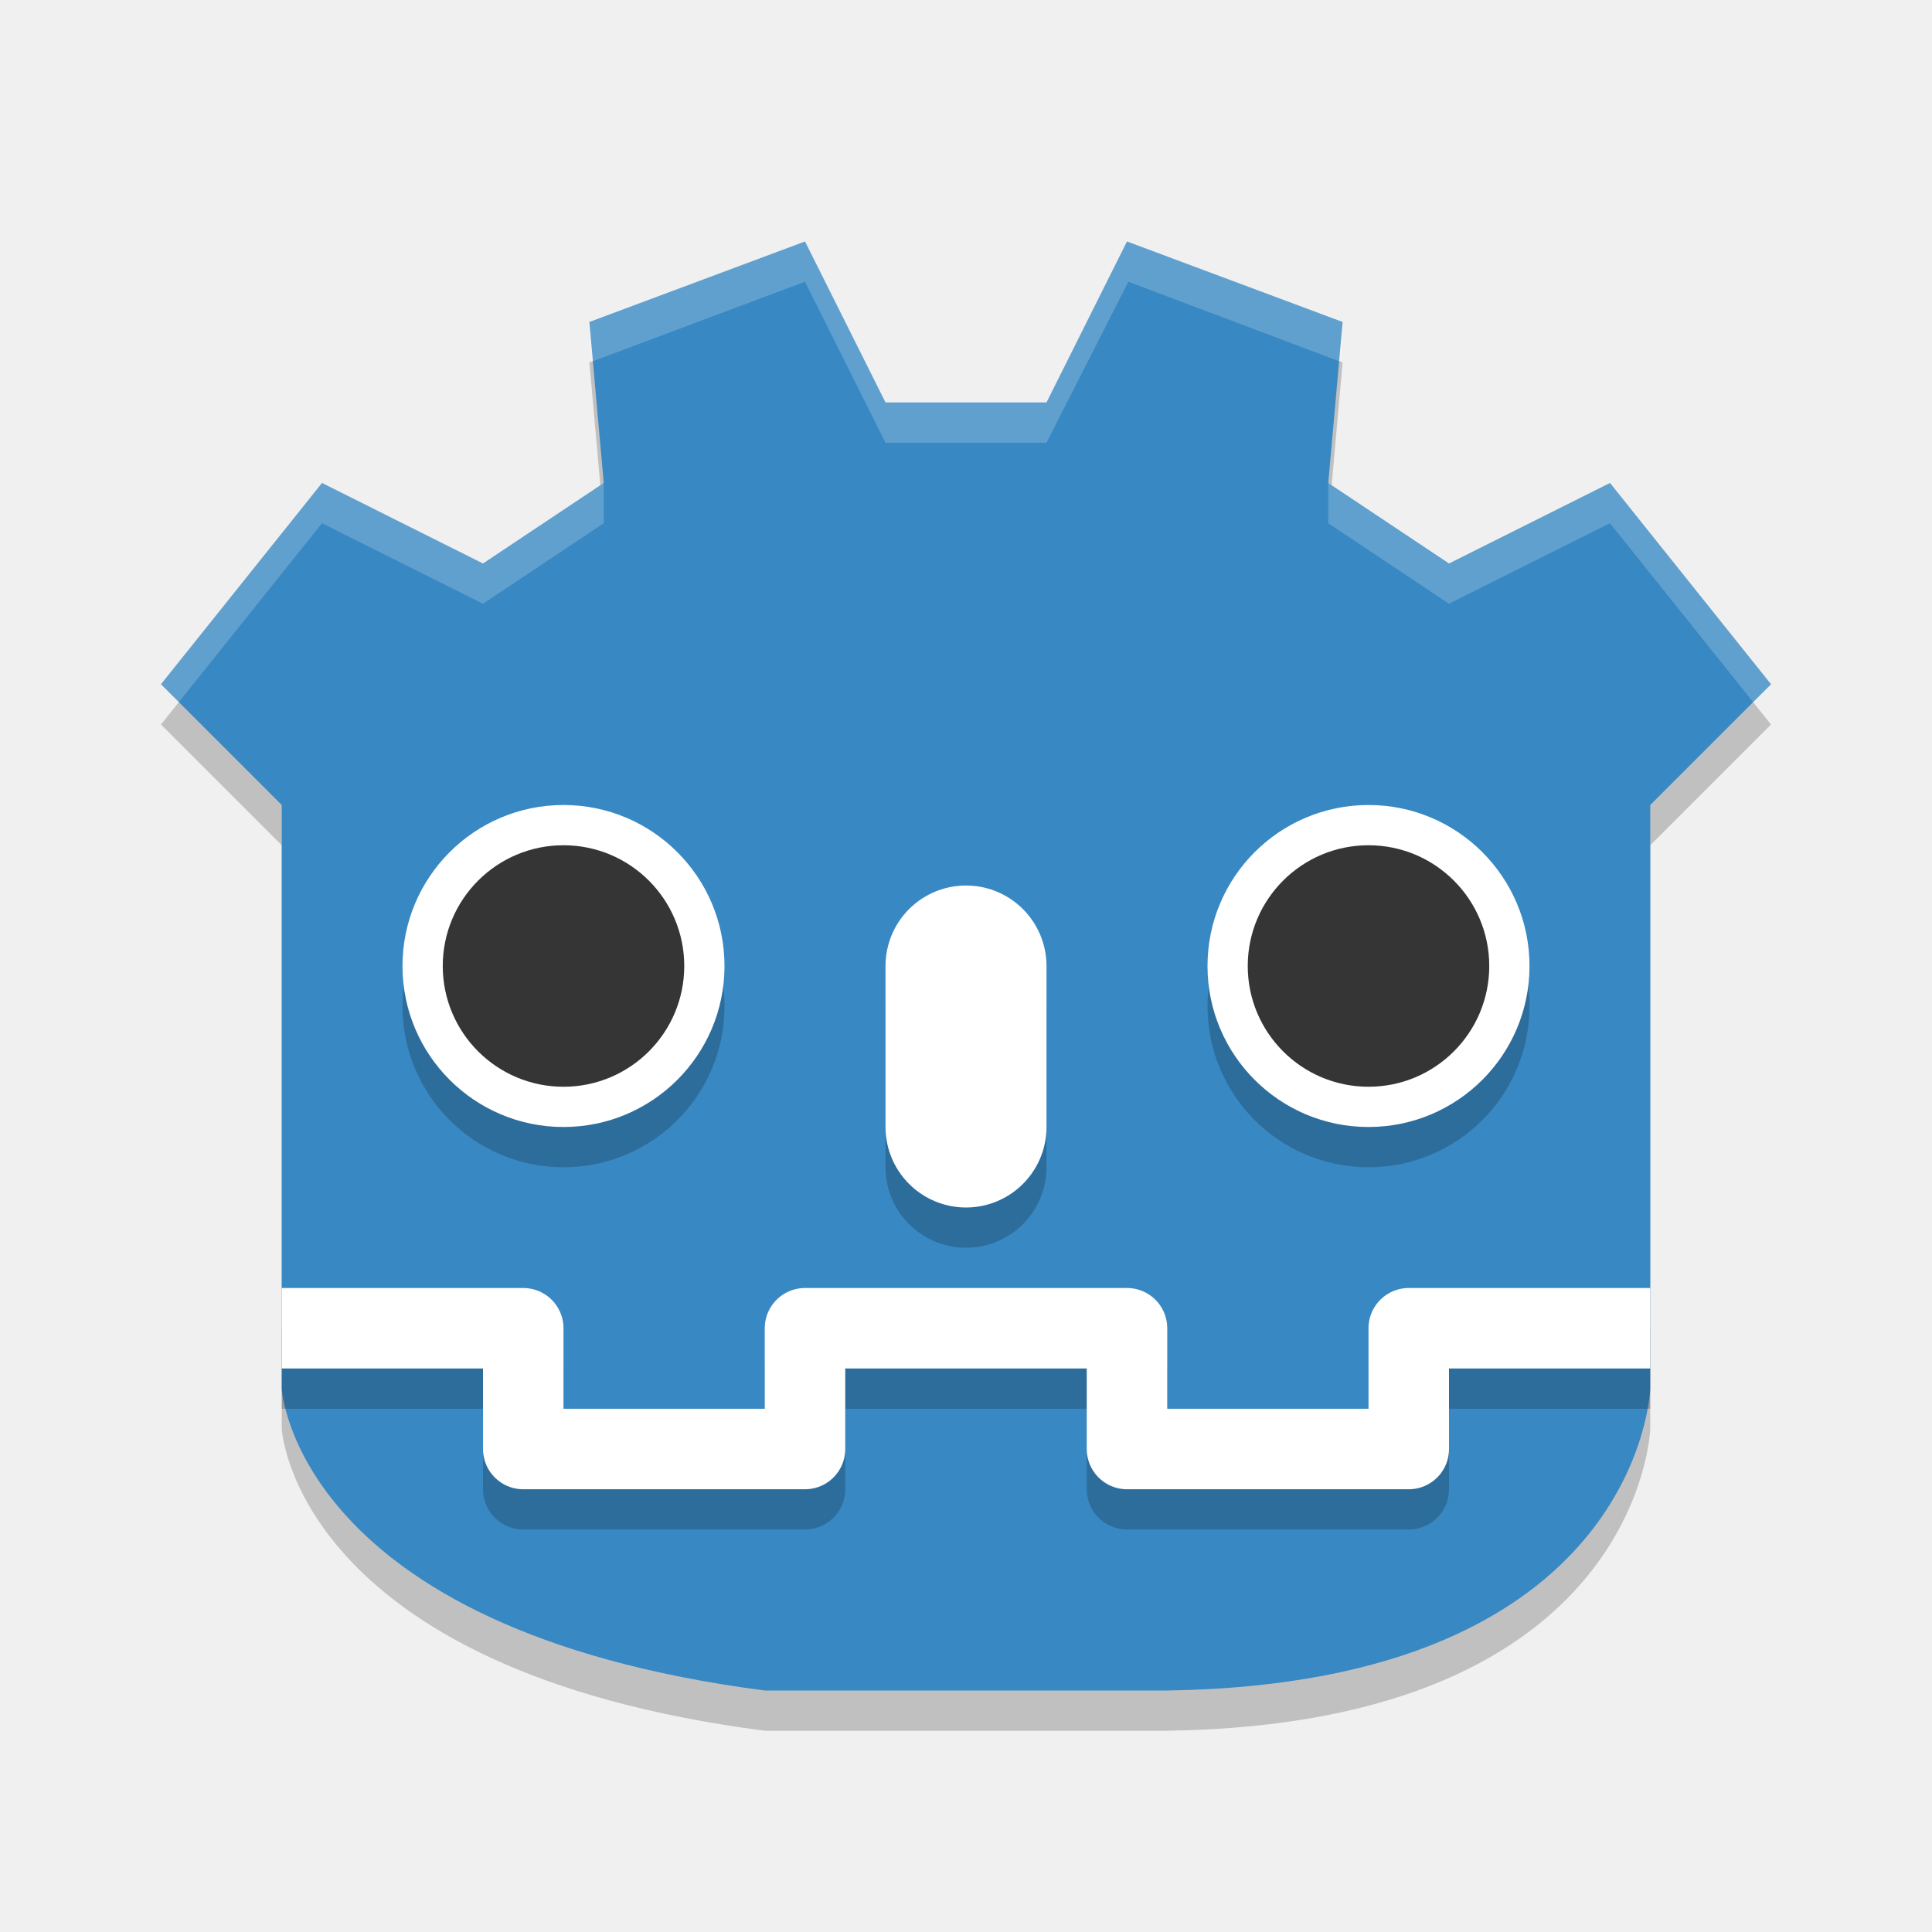
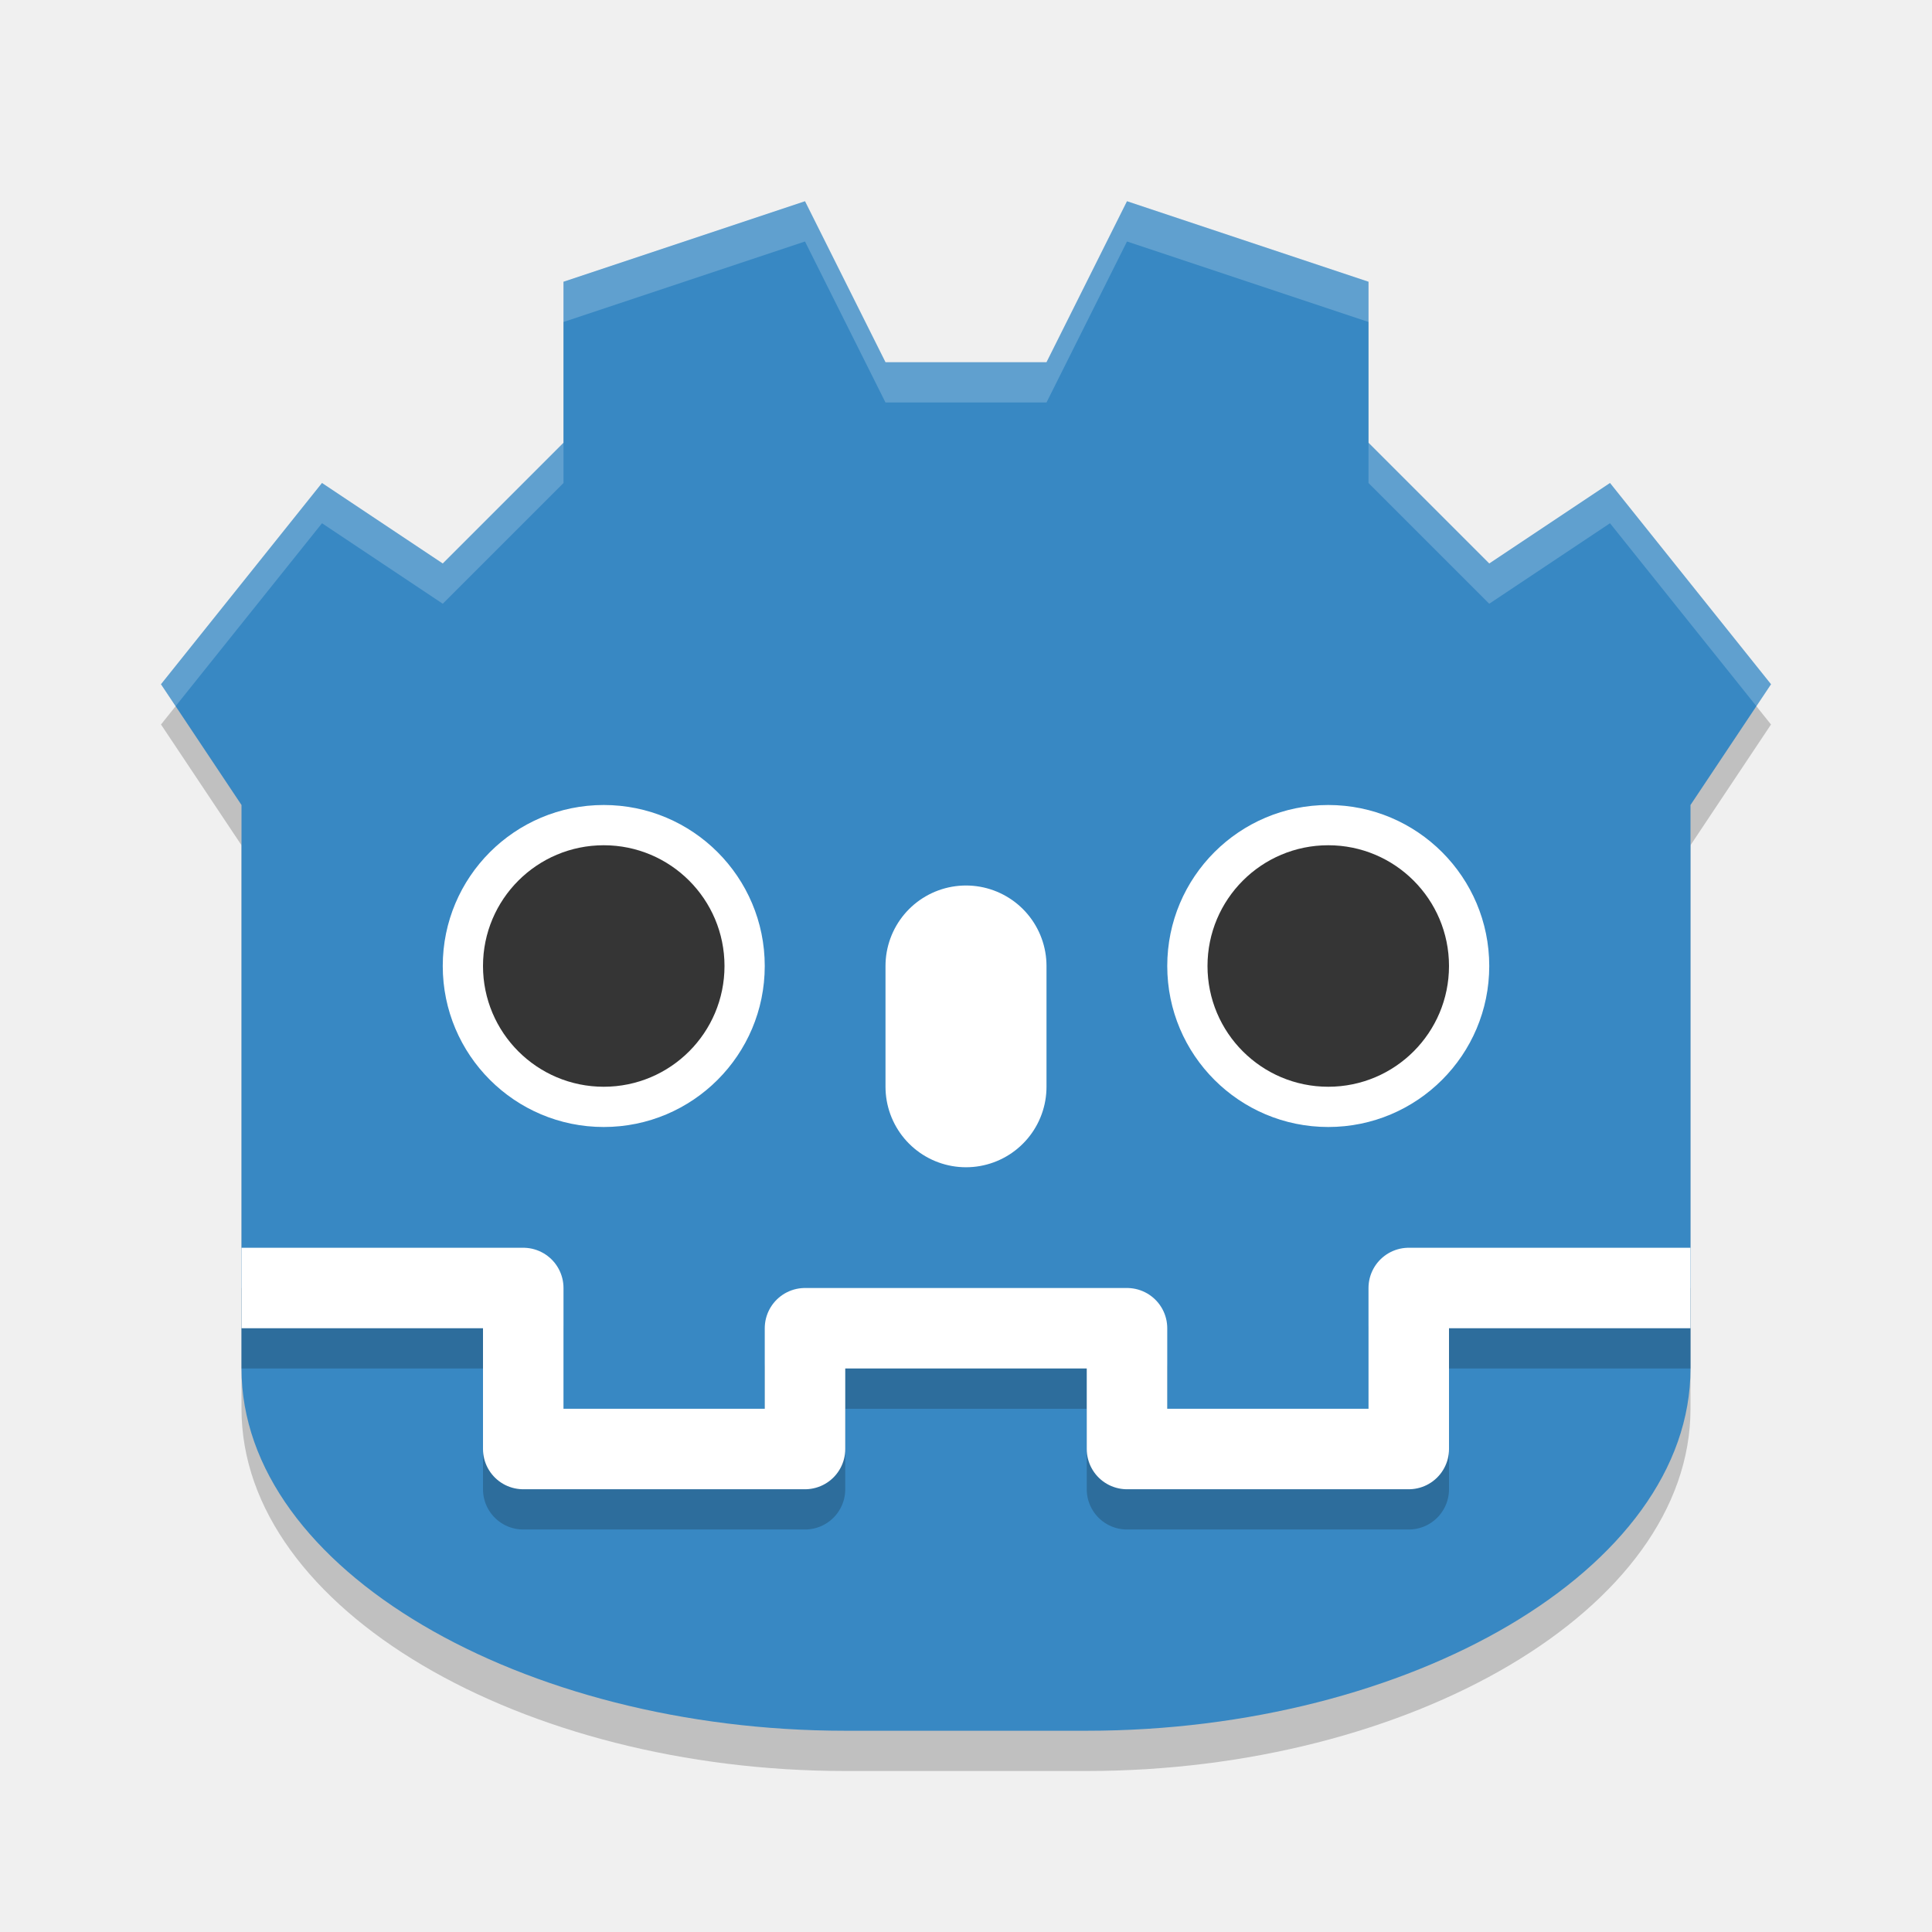
<svg xmlns="http://www.w3.org/2000/svg" width="48" height="48" version="1">
-   <g transform="translate(0,2)">
-     <path style="opacity:0.2" d="M 19,41 C 7.322,39.486 7,33.5 7,33.5 V 19 L 4,16 8,11 12,13 15,11 14.643,7 20,5 22,9 H 26 L 28,5 33.357,7 33,11 36,13 40,11 44,16 41,19 V 33.5 C 41,33.5 40.774,40.829 29,41 Z" />
-     <path style="fill:#3888c3" d="M 19,40 C 7.322,38.486 7,32.5 7,32.5 V 18 L 4,15 8,10 12,12 15,10 14.643,6 20,4 22,8 H 26 L 28,4 33.357,6 33,10 36,12 40,10 44,15 41,18 V 32.5 C 41,32.5 40.774,39.829 29,40 Z" />
-     <circle style="opacity:0.2" cx="34" cy="23" r="4" />
-     <circle style="fill:#ffffff" cx="34" cy="22" r="4" />
-     <circle style="opacity:0.2" cx="14" cy="23" r="4" />
-     <circle style="fill:#ffffff" cx="14" cy="22" r="4" />
-     <circle style="fill:#353535" cx="14" cy="22" r="3" />
-     <circle style="fill:#353535" cx="34" cy="22" r="3" />
-     <path style="fill:none;stroke:#000000;stroke-width:4;stroke-linecap:round;stroke-opacity:0.2" d="M 24,23 V 27" />
-     <path style="fill:none;stroke:#ffffff;stroke-width:4;stroke-linecap:round" d="M 24,22 V 26" />
-     <path style="opacity:0.2;fill:#ffffff" d="M 14.644,6 20,4 22,8 H 26 V 9 H 22 L 20,5 14.665,7 Z" />
-     <path style="opacity:0.2;fill:#ffffff" d="M 33.356,6 28,4 26,8 V 9 L 28.034,5 33.335,7 Z" />
-     <path style="opacity:0.2;fill:#ffffff" d="M 4,15 8,10 12,12 15,10 V 11 L 12,13 8,11 4.44,15.449 Z" />
-     <path style="opacity:0.2;fill:#ffffff" d="M 44,15 40,10 36,12 33,10 V 11 L 36,13 40,11 43.56,15.449 Z" />
-     <path style="opacity:0.2;fill:none;stroke:#000000;stroke-width:2;stroke-linejoin:round" d="M 41,32 H 35 V 35 H 28 V 32 H 24 M 7,32 H 13 V 35 H 20 V 32 H 24" />
-     <path style="fill:none;stroke:#ffffff;stroke-width:2;stroke-linejoin:round" d="M 41,31 H 35 V 34 H 28 V 31 H 24 M 7,31 H 13 V 34 H 20 V 31 H 24" />
-   </g>
+   <path d="m21 44c-8 0-15-4-15-9v-14l-2-3 4-5 3 2 3-3v-4l6-2 2 4h4l2-4 6 2v4l3 3 3-2 4 5-2 3v14c0 5-7 9-15 9z" style="opacity:.2" />
+   <path d="m21 43c-8 0-15-4-15-9v-14l-2-3 4-5 3 2 3-3v-4l6-2 2 4h4l2-4 6 2v4l3 3 3-2 4 5-2 3v14c0 5-7 9-15 9z" style="fill:#3888c3" />
+   <path d="m6 33h7v4h7v-3h8v3h7v-4h7" style="fill:none;opacity:.2;stroke-linejoin:round;stroke-width:2;stroke:#000000" />
+   <path d="m6 32h7v4h7v-3h8v3h7v-4h7" style="fill:none;stroke-linejoin:round;stroke-width:2;stroke:#ffffff" />
+   <circle cx="15" cy="24" r="4" style="fill:#ffffff" />
+   <circle cx="15" cy="24" r="3" style="fill:#353535" />
+   <path d="m24 24v3" style="fill:none;stroke-linecap:round;stroke-width:4;stroke:#ffffff" />
+   <circle cx="33" cy="24" r="4" style="fill:#ffffff" />
+   <circle cx="33" cy="24" r="3" style="fill:#353535" />
+   <path d="m20 5-6 2v1l6-2 2 4h4l2-4 6 2v-1l-6-2-2 4h-4zm-6 6-3 3-3-2-4 5 0.363 0.545 3.637-4.545 3 2 3-3zm20 0v1l3 3 3-2 3.637 4.545 0.363-0.545-4-5-3 2z" style="fill:#ffffff;opacity:.2" />
</svg>
